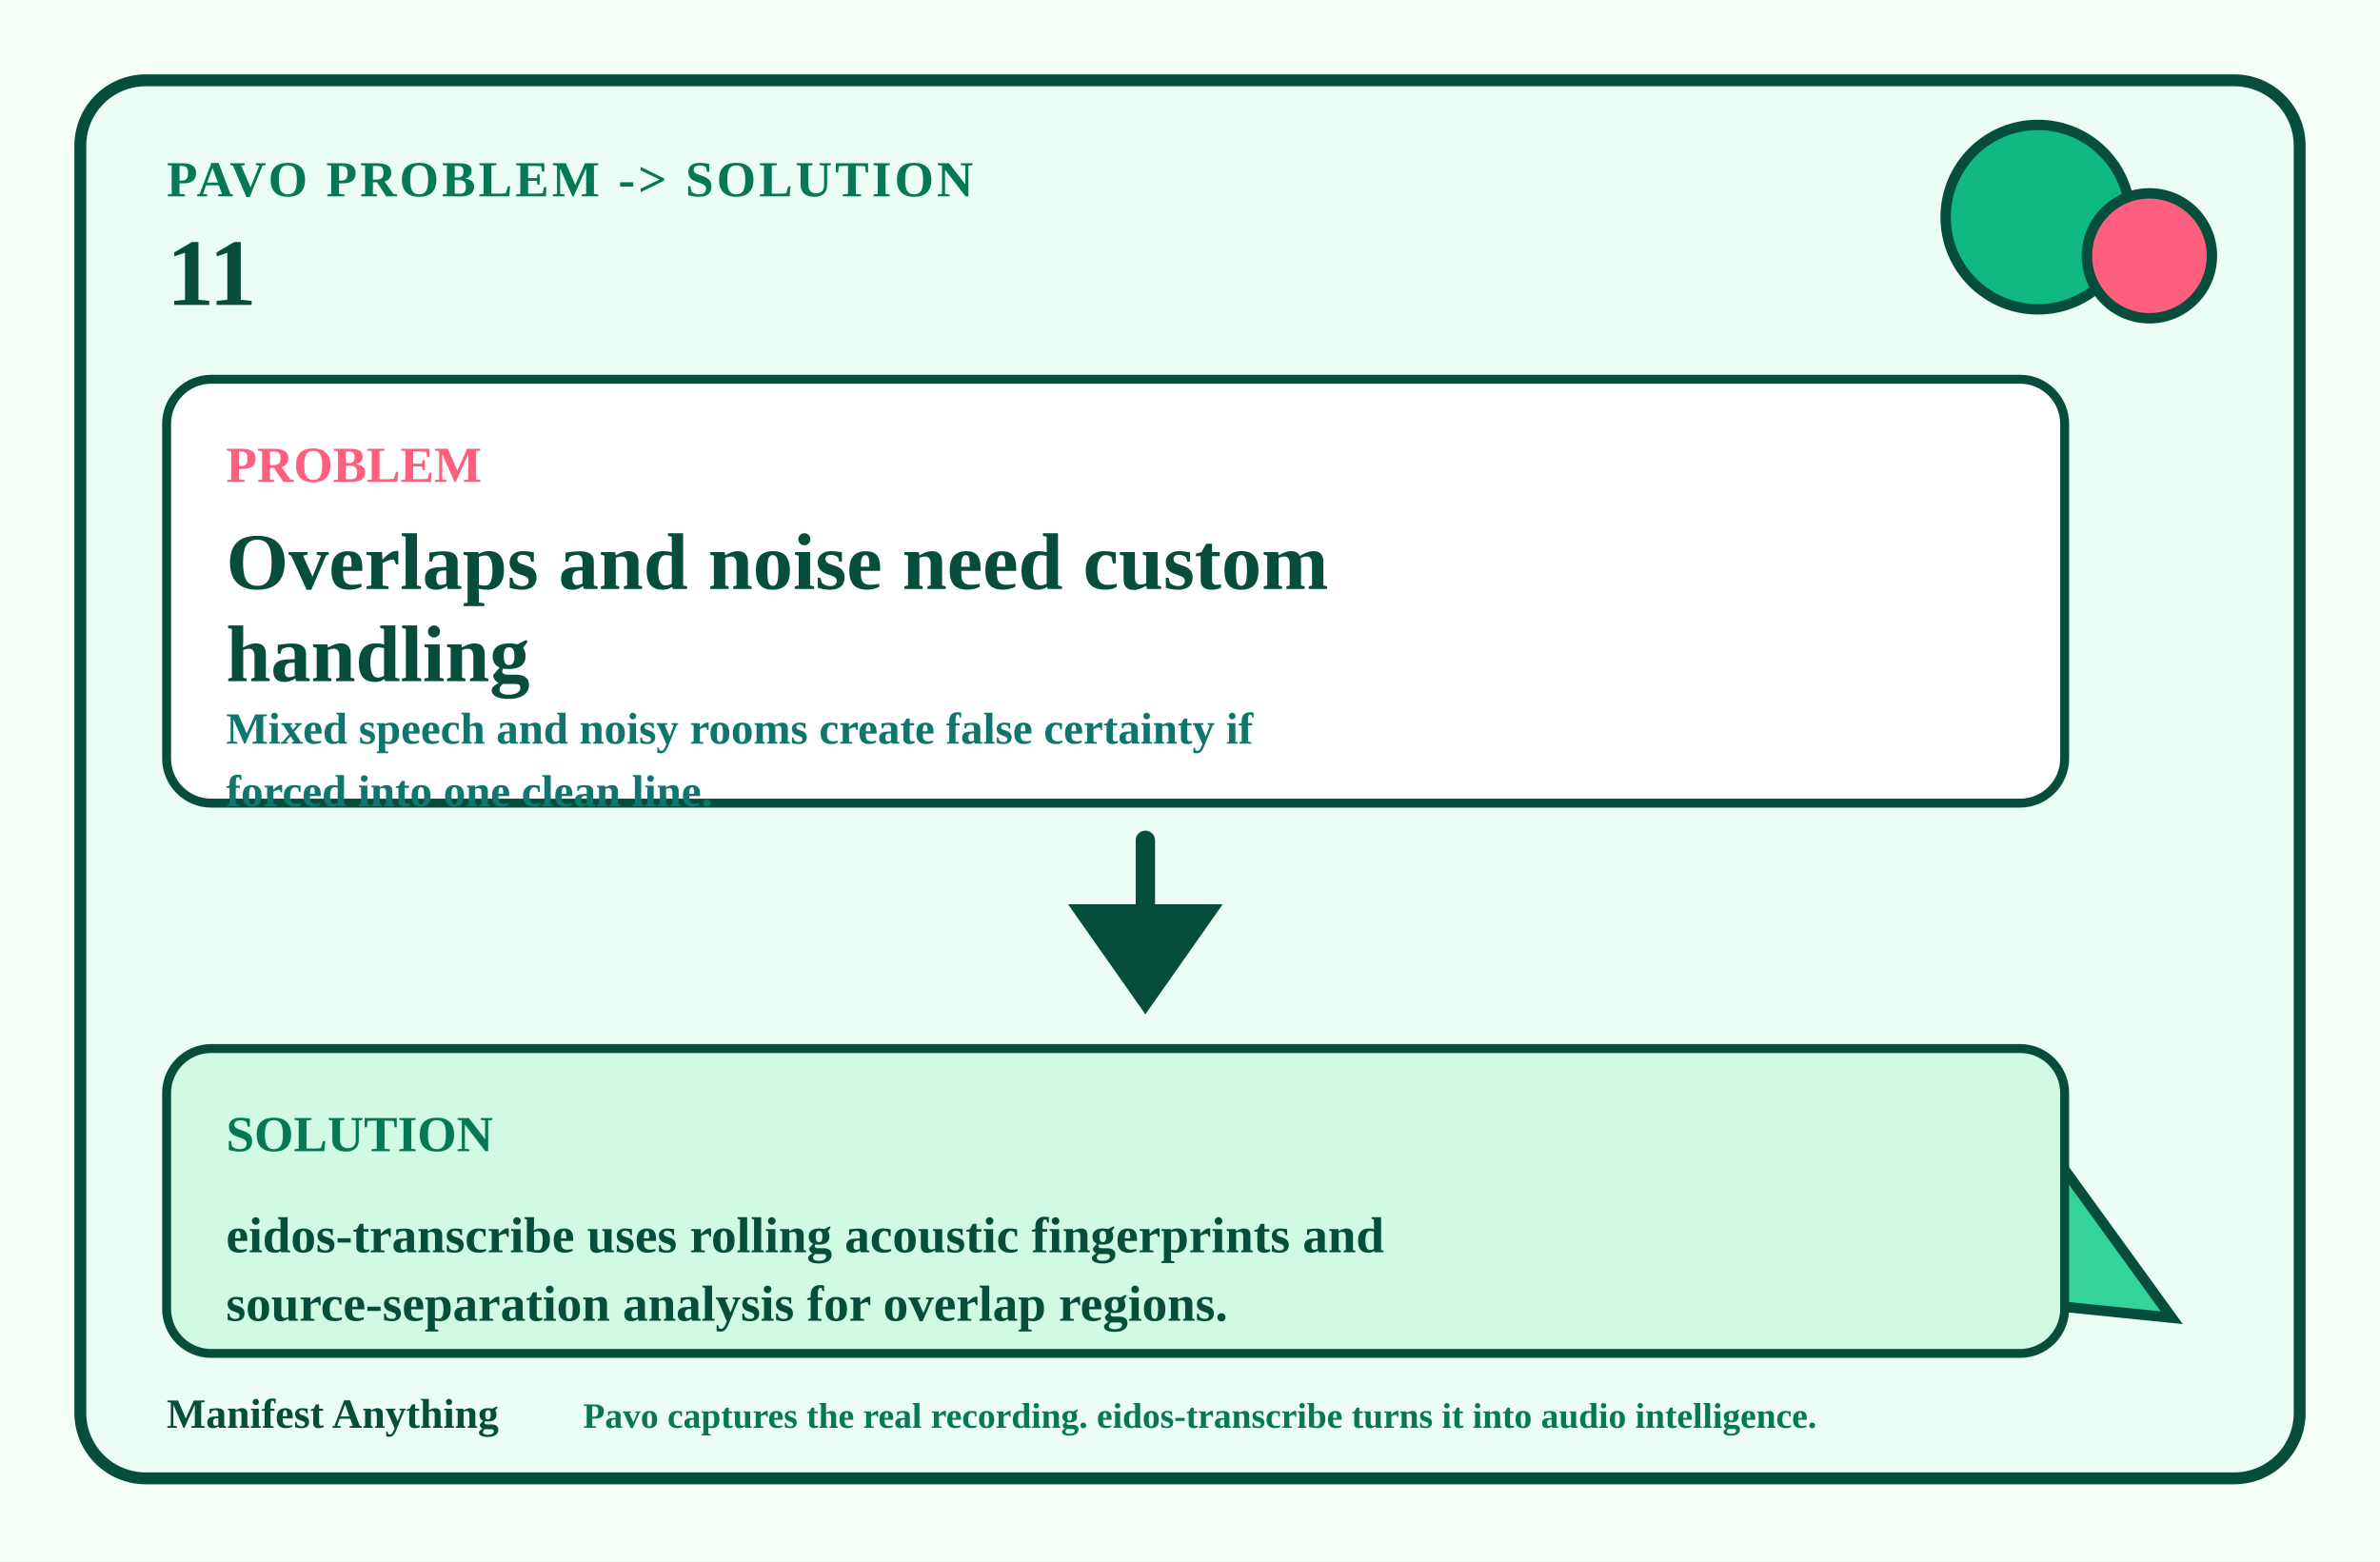
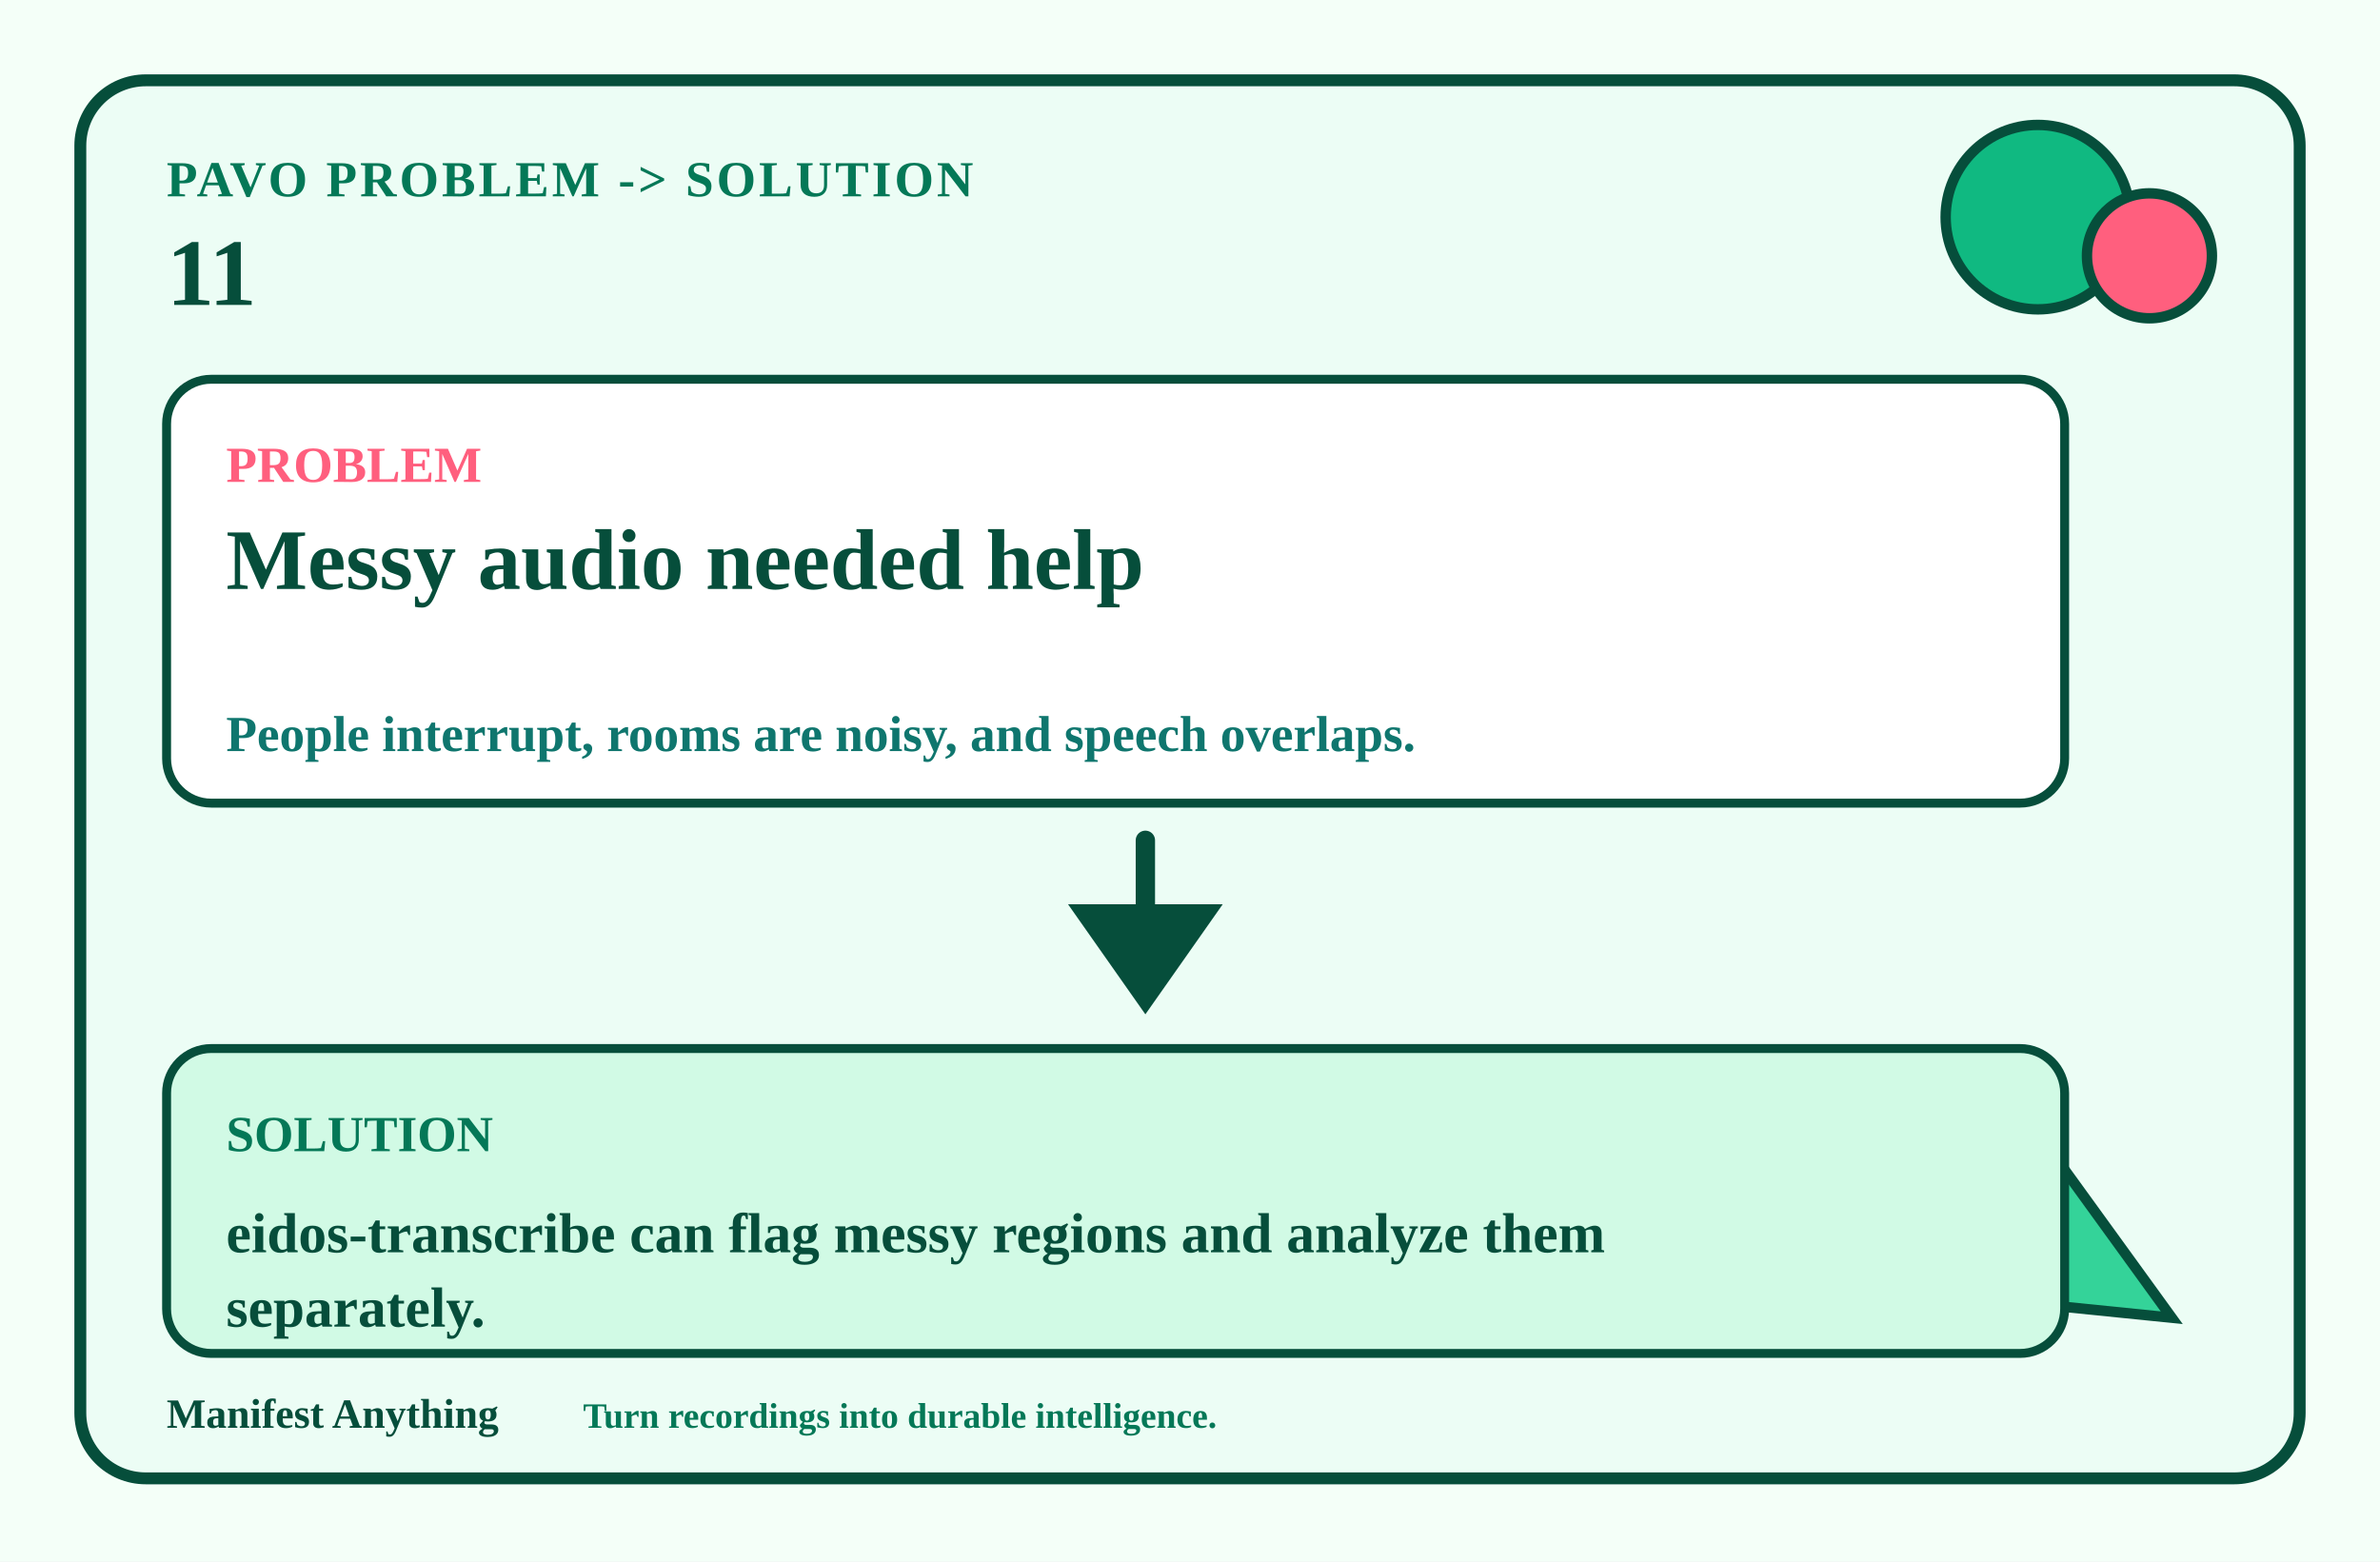
<svg xmlns="http://www.w3.org/2000/svg" width="1600" height="1050" viewBox="0 0 1600 1050" role="img" aria-labelledby="title desc">
  <rect width="1600" height="1050" fill="#f4fff8" />
  <rect x="54" y="54" width="1492" height="940" rx="44" fill="#ecfdf5" stroke="#064e3b" stroke-width="8" />
  <circle cx="1370" cy="146" r="62" fill="#10b981" stroke="#064e3b" stroke-width="7" />
  <circle cx="1445" cy="172" r="42" fill="#ff5f7e" stroke="#064e3b" stroke-width="7" />
  <polygon points="1302,870 1376,770 1460,886" fill="#34d399" stroke="#064e3b" stroke-width="7" />
  <text x="112" y="132" font-size="34" font-weight="800" fill="#047857" letter-spacing="2">PAVO PROBLEM -&gt; SOLUTION</text>
  <text x="112" y="205" font-size="64" font-weight="900" fill="#064e3b">11</text>
  <rect x="112" y="255" width="1276" height="285" rx="30" fill="#ffffff" stroke="#064e3b" stroke-width="6" />
  <text x="152" y="324" font-size="34" font-weight="900" fill="#ff5f7e">PROBLEM</text>
-   <text x="152" y="396" font-size="54" font-weight="900" fill="#064e3b">Overlaps and noise need custom</text>
-   <text x="152" y="458" font-size="54" font-weight="900" fill="#064e3b">handling</text>
-   <text x="152" y="500" font-size="30" font-weight="650" fill="#0f766e">Mixed speech and noisy rooms create false certainty if</text>
-   <text x="152" y="542" font-size="30" font-weight="650" fill="#0f766e">forced into one clean line.</text>
+   <text x="152" y="396" font-size="58" font-weight="900" fill="#064e3b">Messy audio needed help</text>
+   <text x="152" y="505" font-size="34" font-weight="650" fill="#0f766e">People interrupt, rooms are noisy, and speech overlaps.</text>
  <path d="M770 565 V620" stroke="#064e3b" stroke-width="13" stroke-linecap="round" />
  <path d="M718 608 L770 682 L822 608 Z" fill="#064e3b" />
  <rect x="112" y="705" width="1276" height="205" rx="30" fill="#d1fae5" stroke="#064e3b" stroke-width="6" />
  <text x="152" y="774" font-size="34" font-weight="900" fill="#047857">SOLUTION</text>
-   <text x="152" y="842" font-size="34" font-weight="800" fill="#064e3b">eidos-transcribe uses rolling acoustic fingerprints and</text>
-   <text x="152" y="888" font-size="34" font-weight="800" fill="#064e3b">source-separation analysis for overlap regions.</text>
+   <text x="152" y="842" font-size="38" font-weight="800" fill="#064e3b">eidos-transcribe can flag messy regions and analyze them</text>
+   <text x="152" y="892" font-size="38" font-weight="800" fill="#064e3b">separately.</text>
  <text x="112" y="960" font-size="28" font-weight="800" fill="#064e3b">Manifest Anything</text>
-   <text x="392" y="960" font-size="24" font-weight="650" fill="#047857">Pavo captures the real recording. eidos-transcribe turns it into audio intelligence.</text>
+   <text x="392" y="960" font-size="24" font-weight="650" fill="#047857">Turn recordings into durable intelligence.</text>
</svg>
